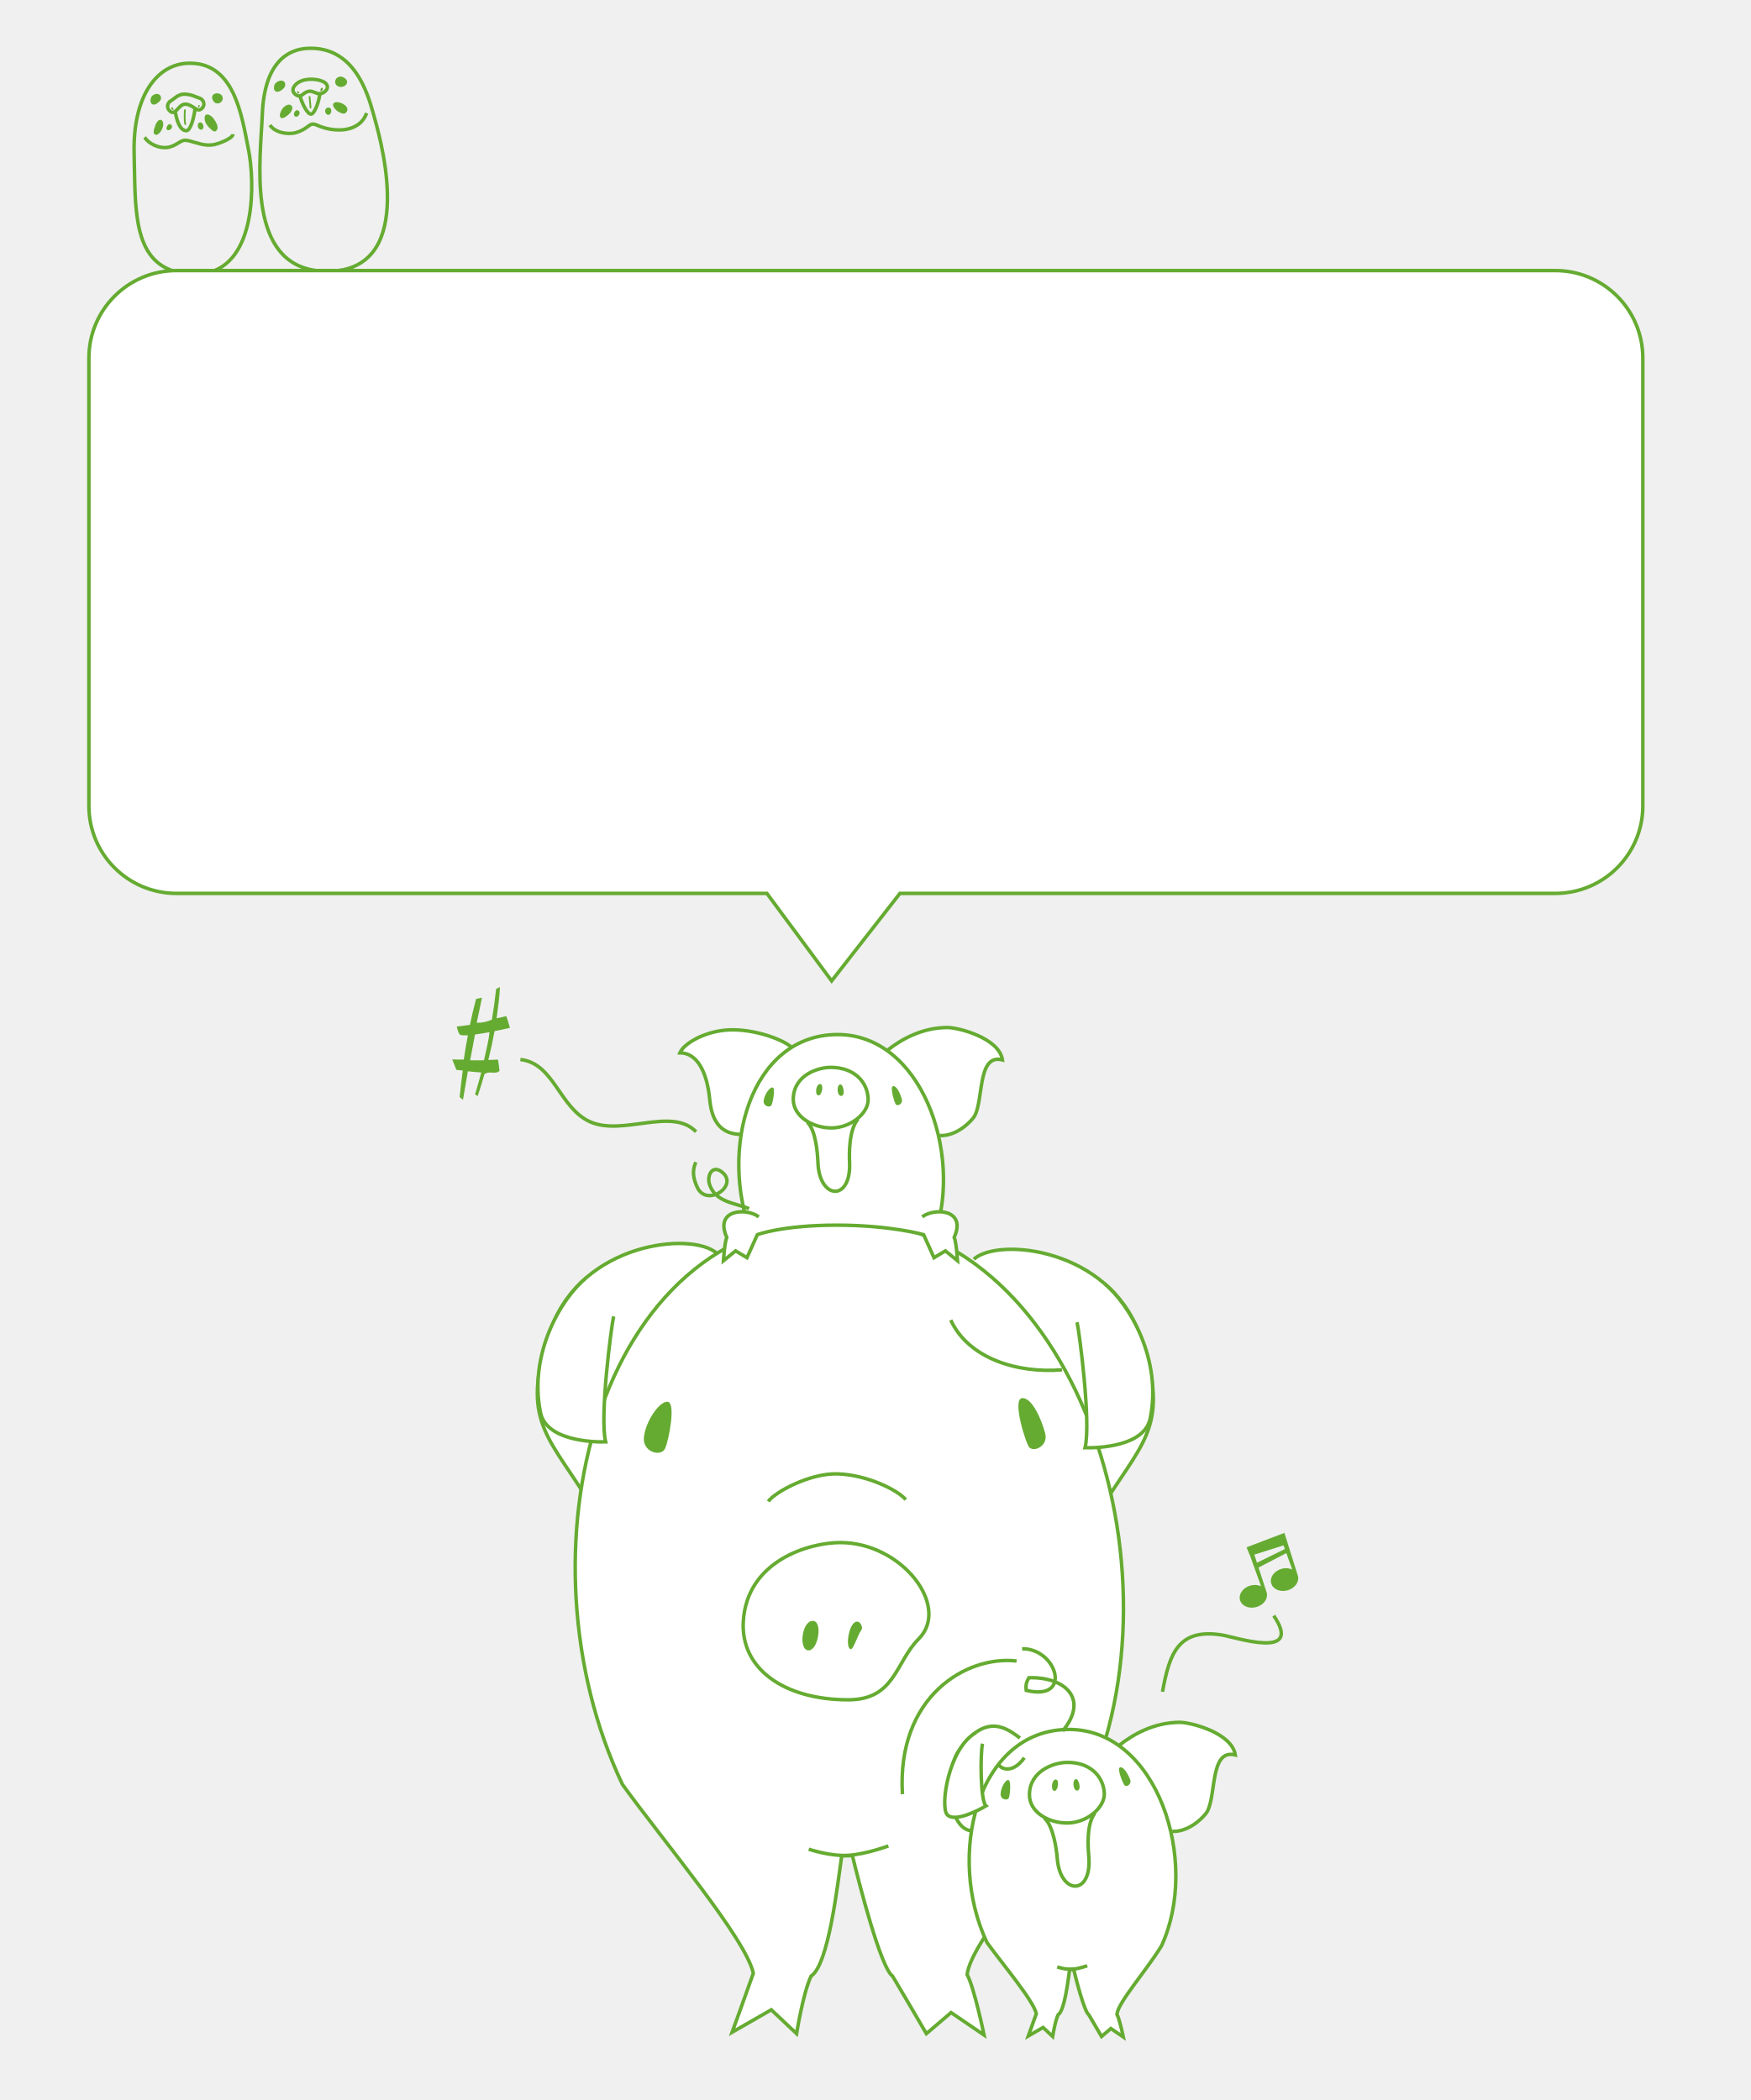
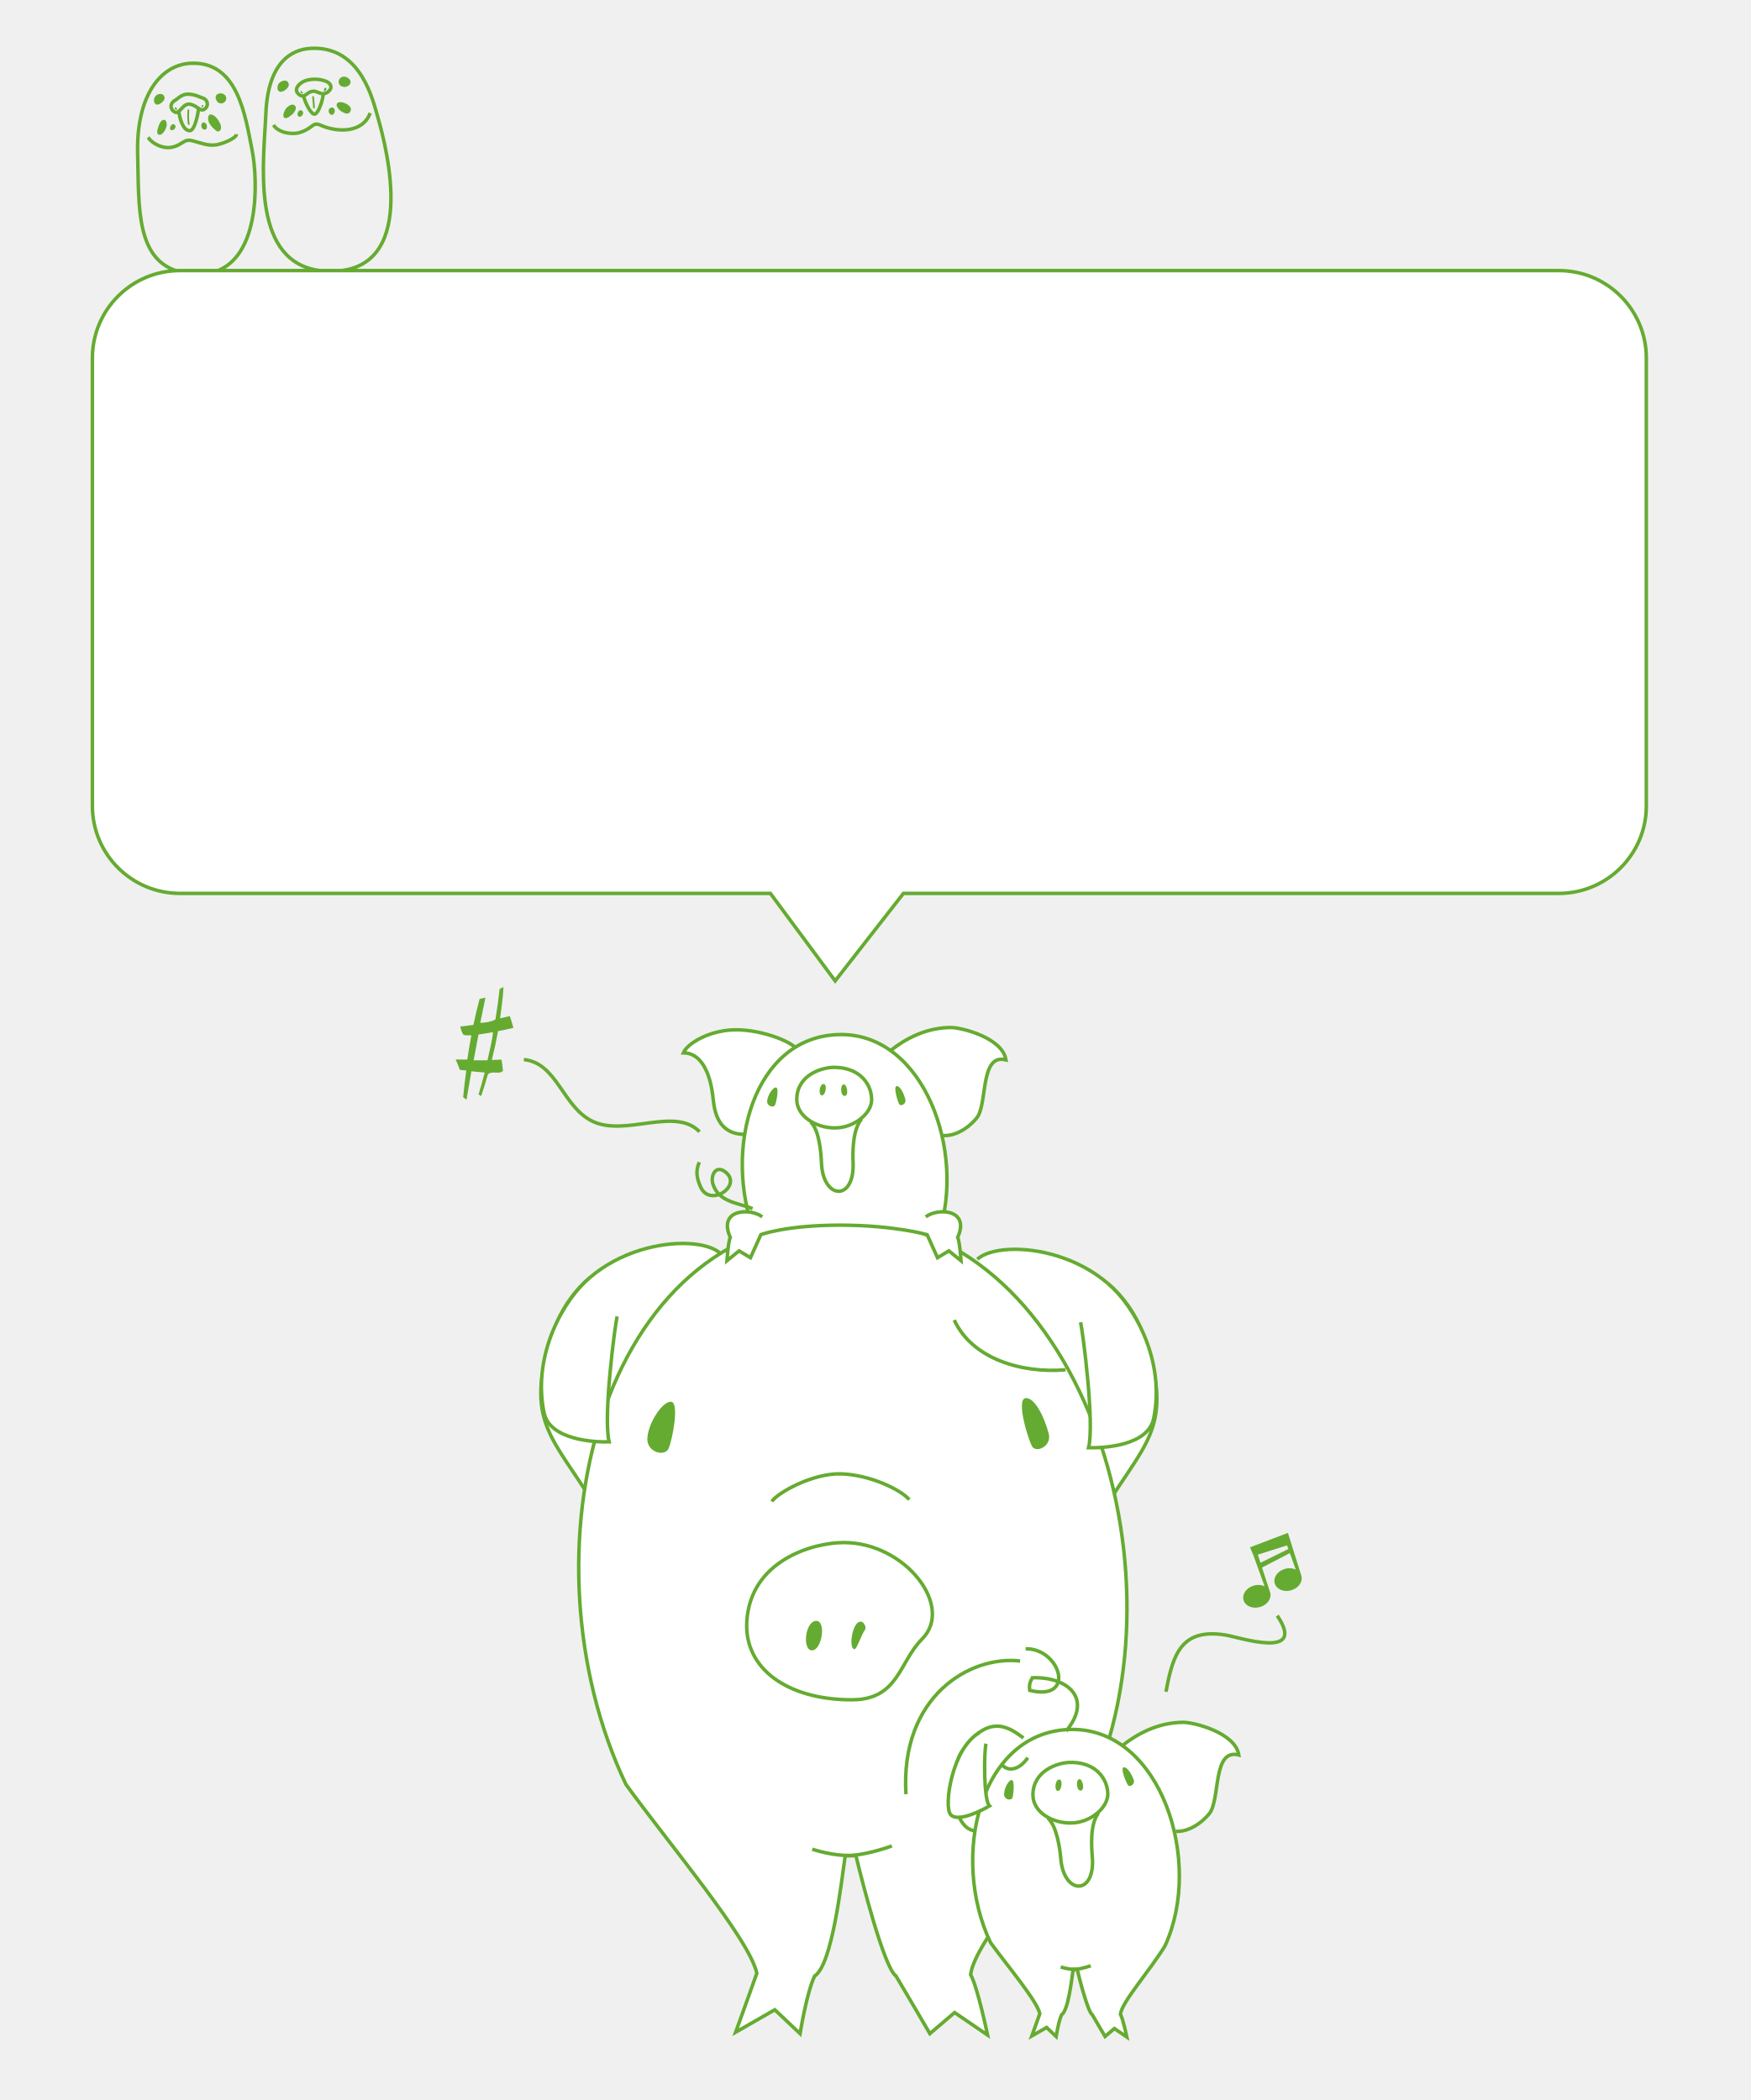
<svg xmlns="http://www.w3.org/2000/svg" version="1.1" x="0px" y="0px" width="500px" height="600px" viewBox="0 0 500 600" enable-background="new 0 0 500 600" xml:space="preserve">
  <g>
    <g>
-       <path fill="#FFFFFF" stroke="#65AB31" stroke-miterlimit="10" d="M278.167,359.765c7.104-6.36,38.562-3.097,47.342,21.572     c8.83,24.806,1.533,29.968-9.199,46.832" />
-       <path fill="#FFFFFF" stroke="#65AB31" stroke-miterlimit="10" d="M226.13,299.236c-2.652-2.375-10.906-5.267-17.783-4.984     c-6.871,0.276-12.932,3.812-14.145,6.546c5.12,0.036,7.561,5.749,8.379,12.077c0.359,2.77,0.504,11.001,8.815,11.226" />
-       <path fill="#FFFFFF" stroke="#65AB31" stroke-miterlimit="10" d="M253.519,300.06c3.957-3.134,9.905-6.481,17.152-6.481     c2.968,0,14.677,2.917,15.669,9.239c-7.589-1.948-5.114,12.797-8.412,16.688c-3.299,3.887-7.146,5.132-9.457,4.914" />
-       <path fill="#FFFFFF" stroke="#65AB31" stroke-miterlimit="10" d="M239.131,295.587c-24.971,0.148-33.85,32.996-24.421,57.167     c0,0,5.085-1.672,24.389-1.672c19.303,0,27.958,1.672,27.958,1.672C275.037,328.956,262.899,295.446,239.131,295.587z" />
-       <path fill="none" stroke="#65AB31" stroke-miterlimit="10" d="M213.966,345.33c-4.085-1.671-9.636-1.826-11.301-6.948     c-0.782-2.403,0.68-5.507,3.273-3.72c5.59,3.854-4.031,10.494-6.759,4.583c-1.147-2.48-1.566-4.673-0.422-7.191" />
-       <path fill="#FFFFFF" stroke="#65AB31" stroke-miterlimit="10" d="M204.767,358.093c-7.104-6.36-38.562-3.097-47.342,21.572     c-8.829,24.806-1.531,29.966,9.199,46.831" />
-       <path fill="#FFFFFF" stroke="#65AB31" stroke-miterlimit="10" d="M239.577,348.322c-69.816,0.416-92.688,96.295-61.793,161.494     c12.039,16.654,35.254,44.098,37.399,53.968c-1.889,5.419-6.058,16.852-6.058,16.852l11.19-6.415l7.223,6.817     c0,0,1.854-11.635,4.146-16.45c5.033-3.209,7.591-26.482,8.745-34.354c0.499,0,2.406,0,3.057-0.053     c1.705,7.124,8.067,32.127,11.461,34.407c1.781,2.943,9.668,16.45,9.668,16.45l7.058-6.017l9.422,6.418     c0,0-2.826-13.641-4.843-17.253c1.04-9.229,21.904-32.501,33.741-51.759C339.485,448.632,306.982,347.92,239.577,348.322z" />
-       <path fill="none" stroke="#65AB31" stroke-miterlimit="10" d="M253.755,527.408c0,0-6.022,2.273-11.237,2.673     s-11.501-1.739-11.501-1.739" />
-       <path fill="none" stroke="#65AB31" stroke-miterlimit="10" d="M299.764,527.273c6.138,4.851,17.453,24.068,0.404,24.133     c-13.358,0.055,1.19-15.956,8.054-2.857c2.683,5.125-1.194,12.53-6.855,13.229" />
-       <path fill="#FFFFFF" stroke="#65AB31" stroke-miterlimit="10" d="M216.73,347.664c-3.479-2.638-12.744-2.196-9.137,5.858     c-0.609,1.439-0.945,6.688-0.945,6.688l3.466-2.819l3.251,1.954l2.968-6.592c0,0,7.154-2.707,22.626-2.707     c15.47,0,24.866,2.707,24.866,2.707l2.966,6.592l3.251-1.954l3.467,2.819c0,0-0.335-5.249-0.946-6.688     c3.608-8.055-5.658-8.496-9.134-5.858" />
-       <path fill="none" stroke="#65AB31" stroke-miterlimit="10" d="M290.386,474.578c-14.215-1.674-34.285,10.034-32.611,38.048" />
+       <path fill="#FFFFFF" stroke="#65AB31" stroke-miterlimit="10" d="M279.167,359.765c7.104-6.36,38.562-3.097,47.342,21.572     c8.83,24.806,1.533,29.968-9.199,46.832" />
+       <path fill="#FFFFFF" stroke="#65AB31" stroke-miterlimit="10" d="M227.13,299.236c-2.652-2.375-10.906-5.267-17.783-4.984     c-6.871,0.276-12.932,3.812-14.145,6.546c5.12,0.036,7.561,5.749,8.379,12.077c0.359,2.77,0.504,11.001,8.815,11.226" />
+       <path fill="#FFFFFF" stroke="#65AB31" stroke-miterlimit="10" d="M254.519,300.06c3.957-3.134,9.905-6.481,17.152-6.481     c2.968,0,14.677,2.917,15.669,9.239c-7.589-1.948-5.114,12.797-8.412,16.688c-3.299,3.887-7.146,5.132-9.457,4.914" />
+       <path fill="#FFFFFF" stroke="#65AB31" stroke-miterlimit="10" d="M240.131,295.587c-24.971,0.148-33.85,32.996-24.421,57.167     c0,0,5.085-1.672,24.389-1.672c19.303,0,27.958,1.672,27.958,1.672C276.037,328.956,263.899,295.446,240.131,295.587z" />
+       <path fill="none" stroke="#65AB31" stroke-miterlimit="10" d="M214.966,345.33c-4.085-1.671-9.636-1.826-11.301-6.948     c-0.782-2.403,0.68-5.507,3.273-3.72c5.59,3.854-4.031,10.494-6.759,4.583c-1.147-2.48-1.566-4.673-0.422-7.191" />
+       <path fill="#FFFFFF" stroke="#65AB31" stroke-miterlimit="10" d="M205.767,358.093c-7.104-6.36-38.562-3.097-47.342,21.572     c-8.829,24.806-1.531,29.966,9.199,46.831" />
+       <path fill="#FFFFFF" stroke="#65AB31" stroke-miterlimit="10" d="M240.577,348.322c-69.816,0.416-92.688,96.295-61.793,161.494     c12.039,16.654,35.254,44.098,37.399,53.968c-1.889,5.419-6.058,16.852-6.058,16.852l11.19-6.415l7.223,6.817     c0,0,1.854-11.635,4.146-16.45c5.033-3.209,7.591-26.482,8.745-34.354c0.499,0,2.406,0,3.057-0.053     c1.705,7.124,8.067,32.127,11.461,34.407c1.781,2.943,9.668,16.45,9.668,16.45l7.058-6.017l9.422,6.418     c0,0-2.826-13.641-4.843-17.253c1.04-9.229,21.904-32.501,33.741-51.759C340.485,448.632,307.982,347.92,240.577,348.322z" />
+       <path fill="none" stroke="#65AB31" stroke-miterlimit="10" d="M254.755,527.408c0,0-6.022,2.273-11.237,2.673     s-11.501-1.739-11.501-1.739" />
+       <path fill="none" stroke="#65AB31" stroke-miterlimit="10" d="M300.764,527.273c6.138,4.851,17.453,24.068,0.404,24.133     c-13.358,0.055,1.19-15.956,8.054-2.857c2.683,5.125-1.194,12.53-6.855,13.229" />
+       <path fill="#FFFFFF" stroke="#65AB31" stroke-miterlimit="10" d="M217.73,347.664c-3.479-2.638-12.744-2.196-9.137,5.858     c-0.609,1.439-0.945,6.688-0.945,6.688l3.466-2.819l3.251,1.954l2.968-6.592c0,0,7.154-2.707,22.626-2.707     c15.47,0,24.866,2.707,24.866,2.707l2.966,6.592l3.251-1.954l3.467,2.819c0,0-0.335-5.249-0.946-6.688     c3.608-8.055-5.658-8.496-9.134-5.858" />
+       <path fill="none" stroke="#65AB31" stroke-miterlimit="10" d="M291.386,474.578c-14.215-1.674-34.285,10.034-32.611,38.048" />
      <g>
-         <path fill="#65AB31" d="M220.68,310.706c-0.875-0.109-2.385,2.111-2.547,3.806c-0.149,1.587,1.854,2.116,2.268,1.17      C220.815,314.736,221.554,310.814,220.68,310.706z" />
-         <path fill="#65AB31" d="M255.169,310.314c0.979-0.035,2.004,2.091,2.44,3.806c0.308,1.205-1.078,2-1.691,1.472      C255.586,315.302,253.991,310.359,255.169,310.314z" />
+         <path fill="#65AB31" d="M221.68,310.706c-0.875-0.109-2.385,2.111-2.547,3.806c-0.149,1.587,1.854,2.116,2.268,1.17      C221.815,314.736,222.554,310.814,221.68,310.706z" />
+         <path fill="#65AB31" d="M256.169,310.314c0.979-0.035,2.004,2.091,2.44,3.806c0.308,1.205-1.078,2-1.691,1.472      C256.586,315.302,254.991,310.359,256.169,310.314z" />
        <g>
-           <path fill="#FFFFFF" stroke="#65AB31" stroke-miterlimit="10" d="M245.092,319.733c-2.66,3.084-2.524,10.006-2.418,12.419       c0.487,11.185-8.604,10.681-9.031,0.097c-0.101-2.503-0.563-9.336-3.063-11.647" />
-           <path fill="none" stroke="#65AB31" stroke-miterlimit="10" d="M237.285,304.961c-3.432,0-10.324,1.995-10.692,8.734       c-0.281,5.152,5.396,8.571,10.889,8.571c5.495,0,10.6-4.177,10.498-8.191C247.856,309.178,244.055,304.961,237.285,304.961z" />
-           <path fill="#65AB31" d="M234.193,309.724c-1.197,0.104-1.502,3.246-0.409,3.246       C234.879,312.97,235.398,309.618,234.193,309.724z" />
-           <path fill="#65AB31" d="M240.026,309.828c-1.154,0.104-0.963,3.403,0.29,3.299       C241.568,313.022,240.895,309.751,240.026,309.828z" />
+           <path fill="#FFFFFF" stroke="#65AB31" stroke-miterlimit="10" d="M246.092,319.733c-2.66,3.084-2.524,10.006-2.418,12.419       c0.487,11.185-8.604,10.681-9.031,0.097c-0.101-2.503-0.563-9.336-3.063-11.647" />
+           <path fill="none" stroke="#65AB31" stroke-miterlimit="10" d="M238.285,304.961c-3.432,0-10.324,1.995-10.692,8.734       c-0.281,5.152,5.396,8.571,10.889,8.571c5.495,0,10.6-4.177,10.498-8.191C248.856,309.178,245.055,304.961,238.285,304.961z" />
+           <path fill="#65AB31" d="M235.193,309.724c-1.197,0.104-1.502,3.246-0.409,3.246       C235.879,312.97,236.398,309.618,235.193,309.724z" />
+           <path fill="#65AB31" d="M241.026,309.828c-1.154,0.104-0.963,3.403,0.29,3.299       C242.568,313.022,241.895,309.751,241.026,309.828z" />
        </g>
      </g>
-       <path fill="#FFFFFF" stroke="#65AB31" stroke-miterlimit="10" d="M291.343,496.555c-2.969-2.026-9.491-8.179-17.645,3.946     c-3.875,5.762-3.187,22.889,4.525,22.641" />
-       <path fill="#FFFFFF" stroke="#65AB31" stroke-miterlimit="10" d="M319.732,498.64c3.996-3.161,9.998-6.544,17.311-6.544     c2.997,0,14.813,2.946,15.813,9.324c-7.655-1.964-5.162,12.919-8.49,16.844c-3.329,3.925-7.213,5.18-9.541,4.96" />
-       <path fill="#FFFFFF" stroke="#65AB31" stroke-miterlimit="10" d="M305.213,494.125c-26.318,0.154-34.938,36.298-23.292,60.879     c4.535,6.275,13.29,16.62,14.098,20.342c-0.713,2.041-2.283,6.353-2.283,6.353l4.217-2.42l2.725,2.57c0,0,0.699-4.387,1.561-6.2     c1.898-1.21,2.861-9.982,3.296-12.95c0.189,0,0.908,0,1.154-0.021c0.644,2.685,3.04,12.11,4.321,12.972     c0.67,1.107,3.643,6.2,3.643,6.2l2.661-2.269l3.552,2.42c0,0-1.065-5.142-1.825-6.502c0.392-3.48,8.256-12.251,12.719-19.513     C342.874,531.938,330.623,493.973,305.213,494.125z" />
-       <path fill="#65AB31" d="M287.989,508.57c-0.89-0.021-2.181,2.36-2.173,4.078c0.013,1.611,2.078,1.938,2.396,0.949     C288.533,512.605,288.878,508.593,287.989,508.57z" />
-       <path fill="#65AB31" d="M320.001,504.94c0.98-0.133,2.224,1.899,2.837,3.573c0.43,1.183-0.881,2.118-1.549,1.651     C320.923,509.91,318.823,505.107,320.001,504.94z" />
-       <path fill="none" stroke="#65AB31" stroke-miterlimit="10" d="M310.558,561.634c0,0-2.271,0.857-4.234,1.008     c-1.968,0.15-4.336-0.658-4.336-0.658" />
-       <path fill="none" stroke="#65AB31" stroke-miterlimit="10" d="M292.581,502.203c-2.734,3.979-6.091,3.855-7.46,1.864" />
-       <path fill="none" stroke="#65AB31" stroke-miterlimit="10" d="M303.528,494.589c7.735-9.38,0.462-15.552-9.647-15.232     c-0.694,1.213-0.941,2.063-0.744,3.61c13.422,3.236,8.7-12.072-1.177-11.884" />
+       <path fill="#FFFFFF" stroke="#65AB31" stroke-miterlimit="10" d="M292.343,496.555c-2.969-2.026-9.491-8.179-17.645,3.946     c-3.875,5.762-3.187,22.889,4.525,22.641" />
+       <path fill="#FFFFFF" stroke="#65AB31" stroke-miterlimit="10" d="M320.732,498.64c3.996-3.161,9.998-6.544,17.311-6.544     c2.997,0,14.813,2.946,15.813,9.324c-7.655-1.964-5.162,12.919-8.49,16.844c-3.329,3.925-7.213,5.18-9.541,4.96" />
+       <path fill="#FFFFFF" stroke="#65AB31" stroke-miterlimit="10" d="M306.213,494.125c-26.318,0.154-34.938,36.298-23.292,60.879     c4.535,6.275,13.29,16.62,14.098,20.342c-0.713,2.041-2.283,6.353-2.283,6.353l4.217-2.42l2.725,2.57c0,0,0.699-4.387,1.561-6.2     c1.898-1.21,2.861-9.982,3.296-12.95c0.189,0,0.908,0,1.154-0.021c0.644,2.685,3.04,12.11,4.321,12.972     c0.67,1.107,3.643,6.2,3.643,6.2l2.661-2.269l3.552,2.42c0,0-1.065-5.142-1.825-6.502c0.392-3.48,8.256-12.251,12.719-19.513     C343.874,531.938,331.623,493.973,306.213,494.125z" />
+       <path fill="#65AB31" d="M288.989,508.57c-0.89-0.021-2.181,2.36-2.173,4.078c0.013,1.611,2.078,1.938,2.396,0.949     C289.533,512.605,289.878,508.593,288.989,508.57z" />
+       <path fill="#65AB31" d="M321.001,504.94c0.98-0.133,2.224,1.899,2.837,3.573c0.43,1.183-0.881,2.118-1.549,1.651     C321.923,509.91,319.823,505.107,321.001,504.94z" />
+       <path fill="none" stroke="#65AB31" stroke-miterlimit="10" d="M311.558,561.634c0,0-2.271,0.857-4.234,1.008     c-1.968,0.15-4.336-0.658-4.336-0.658" />
+       <path fill="none" stroke="#65AB31" stroke-miterlimit="10" d="M293.581,502.203c-2.734,3.979-6.091,3.855-7.46,1.864" />
+       <path fill="none" stroke="#65AB31" stroke-miterlimit="10" d="M304.528,494.589c7.735-9.38,0.462-15.552-9.647-15.232     c-0.694,1.213-0.941,2.063-0.744,3.61c13.422,3.236,8.7-12.072-1.177-11.884" />
      <g>
-         <path fill="#FFFFFF" stroke="#65AB31" stroke-miterlimit="10" d="M312.766,518.021c-2.538,3.183-1.948,10.093-1.751,12.499      c0.913,11.157-8.189,11.002-9.021,0.441c-0.194-2.5-1.11-9.305-3.697-11.52" />
-         <path fill="none" stroke="#65AB31" stroke-miterlimit="10" d="M304.402,503.558c-3.431,0.13-10.24,2.388-10.353,9.137      c-0.085,5.158,5.72,8.357,11.208,8.149c5.494-0.21,10.433-4.578,10.178-8.586C315.124,507.366,311.167,503.299,304.402,503.558z      " />
-         <path fill="#65AB31" d="M301.493,508.436c-1.192,0.149-1.377,3.302-0.285,3.259      C302.302,511.654,302.692,508.284,301.493,508.436z" />
-         <path fill="#65AB31" d="M307.324,508.316c-1.147,0.149-0.831,3.438,0.416,3.284C308.988,511.45,308.189,508.206,307.324,508.316      z" />
+         <path fill="#FFFFFF" stroke="#65AB31" stroke-miterlimit="10" d="M313.766,518.021c-2.538,3.183-1.948,10.093-1.751,12.499      c0.913,11.157-8.189,11.002-9.021,0.441c-0.194-2.5-1.11-9.305-3.697-11.52" />
+         <path fill="none" stroke="#65AB31" stroke-miterlimit="10" d="M305.402,503.558c-3.431,0.13-10.24,2.388-10.353,9.137      c-0.085,5.158,5.72,8.357,11.208,8.149c5.494-0.21,10.433-4.578,10.178-8.586C316.124,507.366,312.167,503.299,305.402,503.558z      " />
+         <path fill="#65AB31" d="M302.493,508.436c-1.192,0.149-1.377,3.302-0.285,3.259      C303.302,511.654,303.692,508.284,302.493,508.436z" />
+         <path fill="#65AB31" d="M308.324,508.316c-1.147,0.149-0.831,3.438,0.416,3.284C309.988,511.45,309.189,508.206,308.324,508.316      z" />
      </g>
-       <path fill="#FFFFFF" stroke="#65AB31" stroke-miterlimit="10" d="M280.647,498.201c-0.625,2.508-0.679,16.308,0.995,17.771     c-2.091,1.254-8.99,4.81-11.081,2.508c-2.091-2.299,0.366-19.075,8.257-23.465" />
-       <path fill="#65AB31" d="M137.464,306.422c-1.539-0.108-2.684-0.212-3.819-0.339c-0.497,2.813-0.946,5.451-1.396,8.137     c-0.316-0.25-0.575-0.456-0.95-0.753c0.235-2.406,0.52-4.896,0.882-7.613c-0.729-0.062-1.195-0.106-1.829-0.177     c-0.35-0.964-0.725-1.911-1.186-2.984c1.113,0.038,2.241,0.05,3.313,0.038c0.357-2.431,0.744-4.707,1.165-6.929     c-0.751-0.014-1.509,0.077-2.094-0.101c-0.359-0.11-0.514-0.611-0.65-0.94c-0.202-0.486-0.305-0.976-0.441-1.462     c1.305-0.141,2.412-0.279,3.767-0.472c0.507-2.415,1.094-4.92,1.765-7.426c0.619-0.127,1.055-0.215,1.676-0.345     c-0.498,2.302-0.99,4.676-1.489,7.181c1.646-0.023,2.981-0.283,4.331-0.923c0.479-2.906,0.884-5.817,1.208-8.75     c0.317-0.164,0.559-0.289,1.071-0.565c-0.059,2.949-0.574,5.89-0.937,8.956c0.946-0.206,1.819-0.403,2.785-0.638     c0.369,1.132,0.706,2.228,1.021,3.351c-1.52,0.366-2.97,0.671-4.39,0.938c-0.526,2.865-1.103,5.524-1.778,8.242     c0.938-0.021,1.829-0.053,2.767-0.098c0.164,0.985,0.314,2.07,0.417,3.213c-1.105,1.156-2.93-0.154-4.294,0.956     c-0.526,1.858-1.19,4.044-1.929,6.233c-0.321-0.19-0.501-0.297-0.761-0.445C136.279,310.765,136.836,308.822,137.464,306.422z      M135.679,295.577c-0.479,2.478-0.924,4.855-1.381,7.362c1.355,0.025,2.591,0.02,3.958-0.01c0.526-2.638,1.304-5.258,1.563-8.034     C138.318,295.178,137.051,295.382,135.679,295.577z" />
-       <path fill="none" stroke="#65AB31" stroke-miterlimit="10" d="M332.06,483.358c1.997-11.006,4.532-18.201,17.022-16.208     c3.742,0.599,23.349,7.201,14.753-5.534" />
-       <path fill="#65AB31" d="M370.738,450.243c-0.017-0.052-0.032-0.103-0.052-0.156l-2.805-8.947l-0.003-0.016l-0.48-1.526h-0.003     l-0.515-1.63l-10.815,4.125l1.027,2.47l3.125,8.653c-0.864-0.405-1.96-0.505-3.062-0.197c-2.104,0.589-3.431,2.439-2.955,4.137     c0.474,1.696,2.565,2.595,4.671,2.006c2.106-0.587,3.429-2.438,2.955-4.135l0,0c-0.018-0.066-0.038-0.13-0.063-0.192     l-2.273-6.966l7.939-4.121l1.694,4.688c-0.864-0.406-1.96-0.506-3.058-0.197c-2.108,0.587-3.431,2.438-2.956,4.135     c0.472,1.696,2.564,2.597,4.671,2.009C369.886,453.792,371.21,451.94,370.738,450.243z M359.042,446.493l-0.754-2.31l8.346-2.648     l0.377,1.046L359.042,446.493z" />
-       <path fill="none" stroke="#65AB31" stroke-miterlimit="10" d="M198.82,323.358c-6.924-7.197-20.945,1.346-30.272-2.849     c-8.829-3.97-10.259-16.755-19.903-17.779" />
-       <path fill="none" stroke="#65AB31" stroke-miterlimit="10" d="M240.04,440.732c-8.9,0-26.772,5.173-27.726,22.647     c-0.729,13.363,11.592,22.278,29.988,22.278c13.381,0,13.485-10.767,20.07-17.353     C271.682,458.999,257.595,440.732,240.04,440.732z" />
-       <path fill="#65AB31" d="M232.023,463.115c-3.106,0.27-3.898,8.421-1.061,8.421C233.799,471.536,235.145,462.844,232.023,463.115z     " />
-       <path fill="#65AB31" d="M245.349,463.462c-2.691-1.33-4.154,7.421-2.335,7.728c0.759,0.128,1.949-4.013,3.036-5.462     C246.595,465,245.786,463.68,245.349,463.462z" />
-       <path fill="#65AB31" d="M190.741,400.504c-2.338-0.291-6.392,5.651-6.82,10.192c-0.4,4.249,4.964,5.662,6.07,3.132     C191.102,411.301,193.079,400.799,190.741,400.504z" />
-       <path fill="#65AB31" d="M292.037,399.456c2.617-0.103,5.361,5.599,6.534,10.189c0.823,3.229-2.889,5.353-4.526,3.94     C293.147,412.813,288.883,399.576,292.037,399.456z" />
-       <path fill="none" stroke="#65AB31" stroke-miterlimit="10" d="M219.465,428.995c1.502-2.404,11.665-8.156,19.816-7.889     c8.155,0.267,16.876,4.413,19.451,7.354" />
-       <path fill="none" stroke="#65AB31" stroke-miterlimit="10" d="M303.349,391.374c-12.507,1.057-26.671-3.107-31.776-14.217" />
-       <path fill="#FFFFFF" stroke="#65AB31" stroke-miterlimit="10" d="M175.284,376.11c-0.628,2.51-4.062,28.851-2.284,35.855     c-3.868,0.104-16.968-0.384-18.606-8.363c-3.458-16.849,5.924-32.647,13.015-38.468" />
-       <path fill="#FFFFFF" stroke="#65AB31" stroke-miterlimit="10" d="M307.65,377.784c0.627,2.508,4.061,28.849,2.283,35.854     c3.868,0.104,16.969-0.384,18.606-8.363c3.46-16.849-5.924-32.647-13.015-38.466" />
+       <path fill="#FFFFFF" stroke="#65AB31" stroke-miterlimit="10" d="M281.647,498.201c-0.625,2.508-0.679,16.308,0.995,17.771     c-2.091,1.254-8.99,4.81-11.081,2.508c-2.091-2.299,0.366-19.075,8.257-23.465" />
+       <path fill="#65AB31" d="M138.464,306.422c-1.539-0.108-2.684-0.212-3.819-0.339c-0.497,2.813-0.946,5.451-1.396,8.137     c-0.316-0.25-0.575-0.456-0.95-0.753c0.235-2.406,0.52-4.896,0.882-7.613c-0.729-0.062-1.195-0.106-1.829-0.177     c-0.35-0.964-0.725-1.911-1.186-2.984c1.113,0.038,2.241,0.05,3.313,0.038c0.357-2.431,0.744-4.707,1.165-6.929     c-0.751-0.014-1.509,0.077-2.094-0.101c-0.359-0.11-0.514-0.611-0.65-0.94c-0.202-0.486-0.305-0.976-0.441-1.462     c1.305-0.141,2.412-0.279,3.767-0.472c0.507-2.415,1.094-4.92,1.765-7.426c0.619-0.127,1.055-0.215,1.676-0.345     c-0.498,2.302-0.99,4.676-1.489,7.181c1.646-0.023,2.981-0.283,4.331-0.923c0.479-2.906,0.884-5.817,1.208-8.75     c0.317-0.164,0.559-0.289,1.071-0.565c-0.059,2.949-0.574,5.89-0.937,8.956c0.946-0.206,1.819-0.403,2.785-0.638     c0.369,1.132,0.706,2.228,1.021,3.351c-1.52,0.366-2.97,0.671-4.39,0.938c-0.526,2.865-1.103,5.524-1.778,8.242     c0.938-0.021,1.829-0.053,2.767-0.098c0.164,0.985,0.314,2.07,0.417,3.213c-1.105,1.156-2.93-0.154-4.294,0.956     c-0.526,1.858-1.19,4.044-1.929,6.233c-0.321-0.19-0.501-0.297-0.761-0.445C137.279,310.765,137.836,308.822,138.464,306.422z      M136.679,295.577c-0.479,2.478-0.924,4.855-1.381,7.362c1.355,0.025,2.591,0.02,3.958-0.01c0.526-2.638,1.304-5.258,1.563-8.034     C139.318,295.178,138.051,295.382,136.679,295.577z" />
+       <path fill="none" stroke="#65AB31" stroke-miterlimit="10" d="M333.06,483.358c1.997-11.006,4.532-18.201,17.022-16.208     c3.742,0.599,23.349,7.201,14.753-5.534" />
+       <path fill="#65AB31" d="M371.738,450.243c-0.017-0.052-0.032-0.103-0.052-0.156l-2.805-8.947l-0.003-0.016l-0.48-1.526h-0.003     l-0.515-1.63l-10.815,4.125l1.027,2.47l3.125,8.653c-0.864-0.405-1.96-0.505-3.062-0.197c-2.104,0.589-3.431,2.439-2.955,4.137     c0.474,1.696,2.565,2.595,4.671,2.006c2.106-0.587,3.429-2.438,2.955-4.135l0,0c-0.018-0.066-0.038-0.13-0.063-0.192     l-2.273-6.966l7.939-4.121l1.694,4.688c-0.864-0.406-1.96-0.506-3.058-0.197c-2.108,0.587-3.431,2.438-2.956,4.135     c0.472,1.696,2.564,2.597,4.671,2.009C370.886,453.792,372.21,451.94,371.738,450.243z M360.042,446.493l-0.754-2.31l8.346-2.648     l0.377,1.046L360.042,446.493z" />
+       <path fill="none" stroke="#65AB31" stroke-miterlimit="10" d="M199.82,323.358c-6.924-7.197-20.945,1.346-30.272-2.849     c-8.829-3.97-10.259-16.755-19.903-17.779" />
+       <path fill="none" stroke="#65AB31" stroke-miterlimit="10" d="M241.04,440.732c-8.9,0-26.772,5.173-27.726,22.647     c-0.729,13.363,11.592,22.278,29.988,22.278c13.381,0,13.485-10.767,20.07-17.353     C272.682,458.999,258.595,440.732,241.04,440.732z" />
+       <path fill="#65AB31" d="M233.023,463.115c-3.106,0.27-3.898,8.421-1.061,8.421C234.799,471.536,236.145,462.844,233.023,463.115z     " />
+       <path fill="#65AB31" d="M246.349,463.462c-2.691-1.33-4.154,7.421-2.335,7.728c0.759,0.128,1.949-4.013,3.036-5.462     C247.595,465,246.786,463.68,246.349,463.462z" />
+       <path fill="#65AB31" d="M191.741,400.504c-2.338-0.291-6.392,5.651-6.82,10.192c-0.4,4.249,4.964,5.662,6.07,3.132     C192.102,411.301,194.079,400.799,191.741,400.504z" />
+       <path fill="#65AB31" d="M293.037,399.456c2.617-0.103,5.361,5.599,6.534,10.189c0.823,3.229-2.889,5.353-4.526,3.94     C294.147,412.813,289.883,399.576,293.037,399.456z" />
+       <path fill="none" stroke="#65AB31" stroke-miterlimit="10" d="M220.465,428.995c1.502-2.404,11.665-8.156,19.816-7.889     c8.155,0.267,16.876,4.413,19.451,7.354" />
+       <path fill="none" stroke="#65AB31" stroke-miterlimit="10" d="M304.349,391.374c-12.507,1.057-26.671-3.107-31.776-14.217" />
+       <path fill="#FFFFFF" stroke="#65AB31" stroke-miterlimit="10" d="M176.284,376.11c-0.628,2.51-4.062,28.851-2.284,35.855     c-3.868,0.104-16.968-0.384-18.606-8.363c-3.458-16.849,5.924-32.647,13.015-38.468" />
+       <path fill="#FFFFFF" stroke="#65AB31" stroke-miterlimit="10" d="M308.65,377.784c0.627,2.508,4.061,28.849,2.283,35.854     c3.868,0.104,16.969-0.384,18.606-8.363c3.46-16.849-5.924-32.647-13.015-38.466" />
    </g>
-     <g id="left_4_">
-       <path fill="none" stroke="#65AB31" stroke-linejoin="round" stroke-miterlimit="10" d="M50.065,31.835     c0.27,1.904,1.153,5.526,3.151,5.503c1.32-0.014,2.262-4.168,2.509-6.354c-0.813-0.571-1.628-1.156-2.703-1.228     C51.715,29.668,50.932,31.107,50.065,31.835z" />
-       <path fill="none" stroke="#65AB31" stroke-linejoin="round" stroke-miterlimit="10" d="M55.726,30.984     c0.553,0.385,1.086,0.596,1.651,0.221c1.402-0.923,0.938-2.728-0.372-3.159c-1.487-0.487-2.034-0.992-4.129-1.14     c-1.942-0.137-3.194,1.413-3.992,1.847c-1.388,0.762-1.372,2.551,0.102,3.278c0.403,0.197,0.749,0.078,1.08-0.197" />
-       <path fill="#65AB31" stroke="#65AB31" stroke-miterlimit="10" d="M43.636,27.977c-0.224,0.414-0.271,1.502,0.357,1.424     c0.422-0.054,1.096-0.601,1.351-0.95c0.333-0.446,0.134-1.072-0.47-1.126C44.405,27.286,43.835,27.605,43.636,27.977z" />
-       <path fill="#65AB31" stroke="#65AB31" stroke-miterlimit="10" d="M61.196,28.297c0.215,0.486,0.502,0.838,1.126,0.737     c0.515-0.078,0.895-0.588,0.784-1.117C62.868,26.792,60.578,26.893,61.196,28.297z" />
-       <path fill="#65AB31" stroke="#65AB31" stroke-width="0.5" stroke-miterlimit="10" d="M47.859,36.884     c0.271,0.333,1.389-0.392,0.932-1.002C48.309,35.237,47.589,36.553,47.859,36.884z" />
-       <path fill="#65AB31" stroke="#65AB31" stroke-width="0.5" stroke-miterlimit="10" d="M56.975,36.564     c0.23,0.268,0.689,0.376,0.843-0.045c0.101-0.284,0.03-0.805-0.159-1.027C56.908,34.612,56.447,35.953,56.975,36.564z" />
-       <path fill="#65AB31" stroke="#65AB31" stroke-width="0.5" stroke-miterlimit="10" d="M44.473,36.337     c-0.098,0.368-0.567,1.454-0.176,1.815c0.502,0.464,1.264-0.489,1.479-0.844c0.31-0.518,0.602-1.135,0.604-1.773     c0-0.685-0.379-1.474-1.08-0.813C44.867,35.13,44.623,35.777,44.473,36.337z" />
-       <path fill="#65AB31" stroke="#65AB31" stroke-width="0.5" stroke-miterlimit="10" d="M58.958,34.952     c0.315,0.619,0.808,1.253,1.351,1.688c0.446,0.361,0.968,1.103,1.443,0.359c0.322-0.511,0.065-1.276-0.178-1.748     c-0.446-0.85-1.143-1.968-2.129-2.258C58.366,32.674,58.68,34.408,58.958,34.952z" />
-       <path fill="none" stroke="#65AB31" stroke-linejoin="round" stroke-miterlimit="10" d="M58.529,78.084     c14.898-2.58,14.263-26.3,12.44-35.406c-1.938-9.689-4.024-25.196-17.443-24.599c-8.649,0.383-15.655,9.241-15.208,25.94     c0.406,15.169-0.662,30.831,12.663,33.795" />
-       <path fill="none" stroke="#65AB31" stroke-linejoin="round" stroke-miterlimit="10" d="M50.981,77.814     c-0.556,7.402,2.831,32.097,4.598,32.242c1.688,0.138,2.89-27.123,2.95-31.973c-0.955,0.166-1.976,0.247-3.063,0.229     C53.813,78.285,52.325,78.113,50.981,77.814z" />
-       <path fill="#62A334" d="M49.605,31.265c-0.075-0.185-0.424-0.947-0.65-0.467c-0.162,0.341,0.376,0.727,0.674,0.511L49.605,31.265     z" />
-       <path fill="#62A334" d="M56.559,30.673c-0.003-0.17,0.093-0.918,0.426-0.637c0.253,0.214-0.152,0.66-0.378,0.65L56.559,30.673z" />
-       <path fill="none" stroke="#65AB31" stroke-linejoin="round" stroke-miterlimit="10" d="M66.539,38.332     c-0.046,1.297-4.333,2.835-5.663,3.031c-2.493,0.366-4.311-0.462-6.568-1.058c-1.064-0.281-1.759-0.392-2.724,0.163     c-1.091,0.631-1.877,1.217-3.185,1.545c-2.216,0.557-4.822-0.387-6.45-1.968c-0.225-0.216-0.451-0.576-0.65-0.791" />
-       <path fill="none" stroke="#65AB31" stroke-width="0.5" stroke-linecap="round" stroke-linejoin="round" stroke-miterlimit="10" d="     M52.801,31.497c-0.046,1.057-0.134,2.935,0.131,3.949" />
+     <g id="left_5_">
+       <path fill="none" stroke="#65AB31" stroke-linejoin="round" stroke-miterlimit="10" d="M51.065,31.835     c0.27,1.904,1.153,5.526,3.151,5.503c1.32-0.014,2.262-4.168,2.509-6.354c-0.813-0.571-1.628-1.156-2.703-1.228     C52.715,29.668,51.932,31.107,51.065,31.835z" />
+       <path fill="none" stroke="#65AB31" stroke-linejoin="round" stroke-miterlimit="10" d="M56.726,30.984     c0.553,0.385,1.086,0.596,1.651,0.221c1.402-0.923,0.938-2.728-0.372-3.159c-1.487-0.487-2.034-0.992-4.129-1.14     c-1.942-0.137-3.194,1.413-3.992,1.847c-1.388,0.762-1.372,2.551,0.102,3.278c0.403,0.197,0.749,0.078,1.08-0.197" />
+       <path fill="#65AB31" stroke="#65AB31" stroke-miterlimit="10" d="M44.636,27.977c-0.224,0.414-0.271,1.502,0.357,1.424     c0.422-0.054,1.096-0.601,1.351-0.95c0.333-0.446,0.134-1.072-0.47-1.126C45.405,27.286,44.835,27.605,44.636,27.977z" />
+       <path fill="#65AB31" stroke="#65AB31" stroke-miterlimit="10" d="M62.196,28.297c0.215,0.486,0.502,0.838,1.126,0.737     c0.515-0.078,0.895-0.588,0.784-1.117C63.868,26.792,61.578,26.893,62.196,28.297z" />
+       <path fill="#65AB31" stroke="#65AB31" stroke-width="0.5" stroke-miterlimit="10" d="M48.859,36.884     c0.271,0.333,1.389-0.392,0.932-1.002C49.309,35.237,48.589,36.553,48.859,36.884z" />
+       <path fill="#65AB31" stroke="#65AB31" stroke-width="0.5" stroke-miterlimit="10" d="M57.975,36.564     c0.23,0.268,0.689,0.376,0.843-0.045c0.101-0.284,0.03-0.805-0.159-1.027C57.908,34.612,57.447,35.953,57.975,36.564z" />
+       <path fill="#65AB31" stroke="#65AB31" stroke-width="0.5" stroke-miterlimit="10" d="M45.473,36.337     c-0.098,0.368-0.567,1.454-0.176,1.815c0.502,0.464,1.264-0.489,1.479-0.844c0.31-0.518,0.602-1.135,0.604-1.773     c0-0.685-0.379-1.474-1.08-0.813C45.867,35.13,45.623,35.777,45.473,36.337z" />
+       <path fill="#65AB31" stroke="#65AB31" stroke-width="0.5" stroke-miterlimit="10" d="M59.958,34.952     c0.315,0.619,0.808,1.253,1.351,1.688c0.446,0.361,0.968,1.103,1.443,0.359c0.322-0.511,0.065-1.276-0.178-1.748     c-0.446-0.85-1.143-1.968-2.129-2.258C59.366,32.674,59.68,34.408,59.958,34.952z" />
+       <path fill="none" stroke="#65AB31" stroke-linejoin="round" stroke-miterlimit="10" d="M59.529,78.084     c14.898-2.58,14.263-26.3,12.44-35.406c-1.938-9.689-4.024-25.196-17.443-24.599c-8.649,0.383-15.655,9.241-15.208,25.94     c0.406,15.169-0.662,30.831,12.663,33.795" />
+       <path fill="none" stroke="#65AB31" stroke-linejoin="round" stroke-miterlimit="10" d="M51.981,77.814     c-0.556,7.402,2.831,32.097,4.598,32.242c1.688,0.138,2.89-27.123,2.95-31.973c-0.955,0.166-1.976,0.247-3.063,0.229     C54.813,78.285,53.325,78.113,51.981,77.814z" />
+       <path fill="#62A334" d="M50.605,31.265c-0.075-0.185-0.424-0.947-0.65-0.467c-0.162,0.341,0.376,0.727,0.674,0.511L50.605,31.265     z" />
+       <path fill="#62A334" d="M57.559,30.673c-0.003-0.17,0.093-0.918,0.426-0.637c0.253,0.214-0.152,0.66-0.378,0.65L57.559,30.673z" />
+       <path fill="none" stroke="#65AB31" stroke-linejoin="round" stroke-miterlimit="10" d="M67.539,38.332     c-0.046,1.297-4.333,2.835-5.663,3.031c-2.493,0.366-4.311-0.462-6.568-1.058c-1.064-0.281-1.759-0.392-2.724,0.163     c-1.091,0.631-1.877,1.217-3.185,1.545c-2.216,0.557-4.822-0.387-6.45-1.968c-0.225-0.216-0.451-0.576-0.65-0.791" />
+       <path fill="none" stroke="#65AB31" stroke-width="0.5" stroke-linecap="round" stroke-linejoin="round" stroke-miterlimit="10" d="     M53.801,31.497c-0.046,1.057-0.134,2.935,0.131,3.949" />
    </g>
-     <g id="right_4_">
-       <path fill="#65AB31" stroke="#65AB31" stroke-miterlimit="10" d="M79.003,24.18c-0.148,0.203-0.258,0.596-0.261,0.852     c-0.003,0.388,0.099,0.732,0.485,0.708c0.517-0.033,1.133-0.518,1.48-0.902c0.197-0.217,0.324-0.479,0.273-0.775     C80.794,23.004,79.312,23.761,79.003,24.18z" />
-       <path fill="#65AB31" stroke="#65AB31" stroke-miterlimit="10" d="M96.821,24.22c0.52,0.21,1.102,0.178,1.574-0.257     c0.771-0.712-0.341-1.436-0.909-1.55C96.278,22.168,95.711,23.763,96.821,24.22z" />
-       <path fill="#65AB31" stroke="#65AB31" stroke-width="0.5" stroke-miterlimit="10" d="M84.326,32.964     c0.506,0.57,1.354-0.632,0.843-1.111C84.62,31.333,83.959,32.548,84.326,32.964z" />
-       <path fill="#65AB31" stroke="#65AB31" stroke-width="0.5" stroke-miterlimit="10" d="M94.239,32.231     c0.132-0.24,0.22-0.779,0.037-1.015c-0.448-0.567-1.199-0.079-1.16,0.52C93.157,32.352,93.84,32.977,94.239,32.231z" />
-       <path fill="#65AB31" stroke="#65AB31" stroke-width="0.5" stroke-miterlimit="10" d="M80.81,31.265     c-0.268,0.402-0.949,1.766-0.437,2.185c0.437,0.358,1.832-0.823,2.137-1.137c0.392-0.401,1.025-1.35,0.606-1.899     C82.516,29.621,81.168,30.727,80.81,31.265z" />
-       <path fill="#65AB31" stroke="#65AB31" stroke-width="0.5" stroke-miterlimit="10" d="M96.714,31.665     c0.493,0.274,1.452,0.87,1.952,0.328c1.271-1.375-1.509-2.678-2.559-2.563C94.502,29.602,96.004,31.269,96.714,31.665z" />
-       <path fill="none" stroke="#65AB31" stroke-linejoin="round" stroke-miterlimit="10" d="M88.37,26.067     c-1.317,0.141-1.921,1.173-2.675,1.347c0.481,1.926,2.172,5.474,3.258,5.179c1.012-0.274,2.218-3.749,2.397-5.811     C90.277,26.82,89.426,25.953,88.37,26.067z" />
-       <path fill="none" stroke="#65AB31" stroke-linejoin="round" stroke-miterlimit="10" d="M91.351,26.782     c0.3-0.011,0.612-0.088,0.961-0.28c1.575-0.883,1.716-2.485-0.229-3.291c-2.062-0.851-5.72-0.928-7.583,0.906     c-1.862,1.838-0.069,3.191,0.861,3.313c0.116,0.015,0.226,0.006,0.335-0.017" />
-       <path fill="none" stroke="#65AB31" stroke-linejoin="round" stroke-miterlimit="10" d="M97.32,77.206     c21.679-3.626,10.812-39.45,9.231-45.055c-1.642-5.815-5.519-18.938-18.638-18.34c-5.962,0.271-12.376,4.325-12.972,18.636     c-0.545,13.094-4.461,40.911,14.054,44.643" />
-       <path fill="none" stroke="#65AB31" stroke-linejoin="round" stroke-miterlimit="10" d="M88.996,77.089     c-0.084,4.695,3.924,33.244,5.809,32.993c1.776-0.232,3.718-26.084,2.516-32.876c-0.804,0.134-1.651,0.227-2.548,0.271     C92.637,77.577,90.72,77.438,88.996,77.089z" />
-       <path fill="#62A334" d="M91.537,26.041c-0.093-0.019,0.053-1.108,0.486-0.964C92.506,25.235,92.029,26.141,91.537,26.041z" />
-       <path fill="#62A334" d="M84.851,26.241c-0.021-0.508,0.562-0.012,0.617,0.222C85.586,26.984,84.866,26.584,84.851,26.241z" />
-       <path fill="none" stroke="#65AB31" stroke-linejoin="round" stroke-miterlimit="10" d="M104.728,32.306     c-2.11,5.784-9.458,5.587-14.195,3.446c-1.667-0.753-1.968,0.056-3.454,0.992c-1.091,0.687-2.367,1.226-3.646,1.346     c-2.146,0.203-5.08-0.423-6.312-2.366" />
-       <path fill="none" stroke="#65AB31" stroke-width="0.5" stroke-linecap="round" stroke-linejoin="round" stroke-miterlimit="10" d="     M88.426,27.705c0.03,0.806,0.213,1.721,0.262,3.03" />
+     <g id="right_5_">
+       <path fill="#65AB31" stroke="#65AB31" stroke-miterlimit="10" d="M80.003,24.18c-0.148,0.203-0.258,0.596-0.261,0.852     c-0.003,0.388,0.099,0.732,0.485,0.708c0.517-0.033,1.133-0.518,1.48-0.902c0.197-0.217,0.324-0.479,0.273-0.775     C81.794,23.004,80.312,23.761,80.003,24.18z" />
+       <path fill="#65AB31" stroke="#65AB31" stroke-miterlimit="10" d="M97.821,24.22c0.52,0.21,1.102,0.178,1.574-0.257     c0.771-0.712-0.341-1.436-0.909-1.55C97.278,22.168,96.711,23.763,97.821,24.22z" />
+       <path fill="#65AB31" stroke="#65AB31" stroke-width="0.5" stroke-miterlimit="10" d="M85.326,32.964     c0.506,0.57,1.354-0.632,0.843-1.111C85.62,31.333,84.959,32.548,85.326,32.964z" />
+       <path fill="#65AB31" stroke="#65AB31" stroke-width="0.5" stroke-miterlimit="10" d="M95.239,32.231     c0.132-0.24,0.22-0.779,0.037-1.015c-0.448-0.567-1.199-0.079-1.16,0.52C94.157,32.352,94.84,32.977,95.239,32.231z" />
+       <path fill="#65AB31" stroke="#65AB31" stroke-width="0.5" stroke-miterlimit="10" d="M81.81,31.265     c-0.268,0.402-0.949,1.766-0.437,2.185c0.437,0.358,1.832-0.823,2.137-1.137c0.392-0.401,1.025-1.35,0.606-1.899     C83.516,29.621,82.168,30.727,81.81,31.265z" />
+       <path fill="#65AB31" stroke="#65AB31" stroke-width="0.5" stroke-miterlimit="10" d="M97.714,31.665     c0.493,0.274,1.452,0.87,1.952,0.328c1.271-1.375-1.509-2.678-2.559-2.563C95.502,29.602,97.004,31.269,97.714,31.665z" />
+       <path fill="none" stroke="#65AB31" stroke-linejoin="round" stroke-miterlimit="10" d="M89.37,26.067     c-1.317,0.141-1.921,1.173-2.675,1.347c0.481,1.926,2.172,5.474,3.258,5.179c1.012-0.274,2.218-3.749,2.397-5.811     C91.277,26.82,90.426,25.953,89.37,26.067z" />
+       <path fill="none" stroke="#65AB31" stroke-linejoin="round" stroke-miterlimit="10" d="M92.351,26.782     c0.3-0.011,0.612-0.088,0.961-0.28c1.575-0.883,1.716-2.485-0.229-3.291c-2.062-0.851-5.72-0.928-7.583,0.906     c-1.862,1.838-0.069,3.191,0.861,3.313c0.116,0.015,0.226,0.006,0.335-0.017" />
+       <path fill="none" stroke="#65AB31" stroke-linejoin="round" stroke-miterlimit="10" d="M98.32,77.206     c21.679-3.626,10.812-39.45,9.231-45.055c-1.642-5.815-5.519-18.938-18.638-18.34c-5.962,0.271-12.376,4.325-12.972,18.636     c-0.545,13.094-4.461,40.911,14.054,44.643" />
+       <path fill="none" stroke="#65AB31" stroke-linejoin="round" stroke-miterlimit="10" d="M89.996,77.089     c-0.084,4.695,3.924,33.244,5.809,32.993c1.776-0.232,3.718-26.084,2.516-32.876c-0.804,0.134-1.651,0.227-2.548,0.271     C93.637,77.577,91.72,77.438,89.996,77.089z" />
+       <path fill="#62A334" d="M92.537,26.041c-0.093-0.019,0.053-1.108,0.486-0.964C93.506,25.235,93.029,26.141,92.537,26.041z" />
+       <path fill="#62A334" d="M85.851,26.241c-0.021-0.508,0.562-0.012,0.617,0.222C86.586,26.984,85.866,26.584,85.851,26.241z" />
+       <path fill="none" stroke="#65AB31" stroke-linejoin="round" stroke-miterlimit="10" d="M105.728,32.306     c-2.11,5.784-9.458,5.587-14.195,3.446c-1.667-0.753-1.968,0.056-3.454,0.992c-1.091,0.687-2.367,1.226-3.646,1.346     c-2.146,0.203-5.08-0.423-6.312-2.366" />
+       <path fill="none" stroke="#65AB31" stroke-width="0.5" stroke-linecap="round" stroke-linejoin="round" stroke-miterlimit="10" d="     M89.426,27.705c0.03,0.806,0.213,1.721,0.262,3.03" />
    </g>
-     <path fill="#FFFFFF" stroke="#65AB31" stroke-miterlimit="10" d="M469.26,230.255c0,13.807-11.192,25-25,25H257.056l-19.501,25    l-18.499-25H50.392c-13.807,0-25-11.193-25-25V102.307c0-13.807,11.193-25,25-25H444.26c13.808,0,25,11.193,25,25V230.255z" />
+     <path fill="#FFFFFF" stroke="#65AB31" stroke-miterlimit="10" d="M470.26,230.255c0,13.807-11.192,25-25,25H258.056l-19.501,25    l-18.499-25H51.392c-13.807,0-25-11.193-25-25V102.307c0-13.807,11.193-25,25-25H445.26c13.808,0,25,11.193,25,25V230.255z" />
  </g>
</svg>
